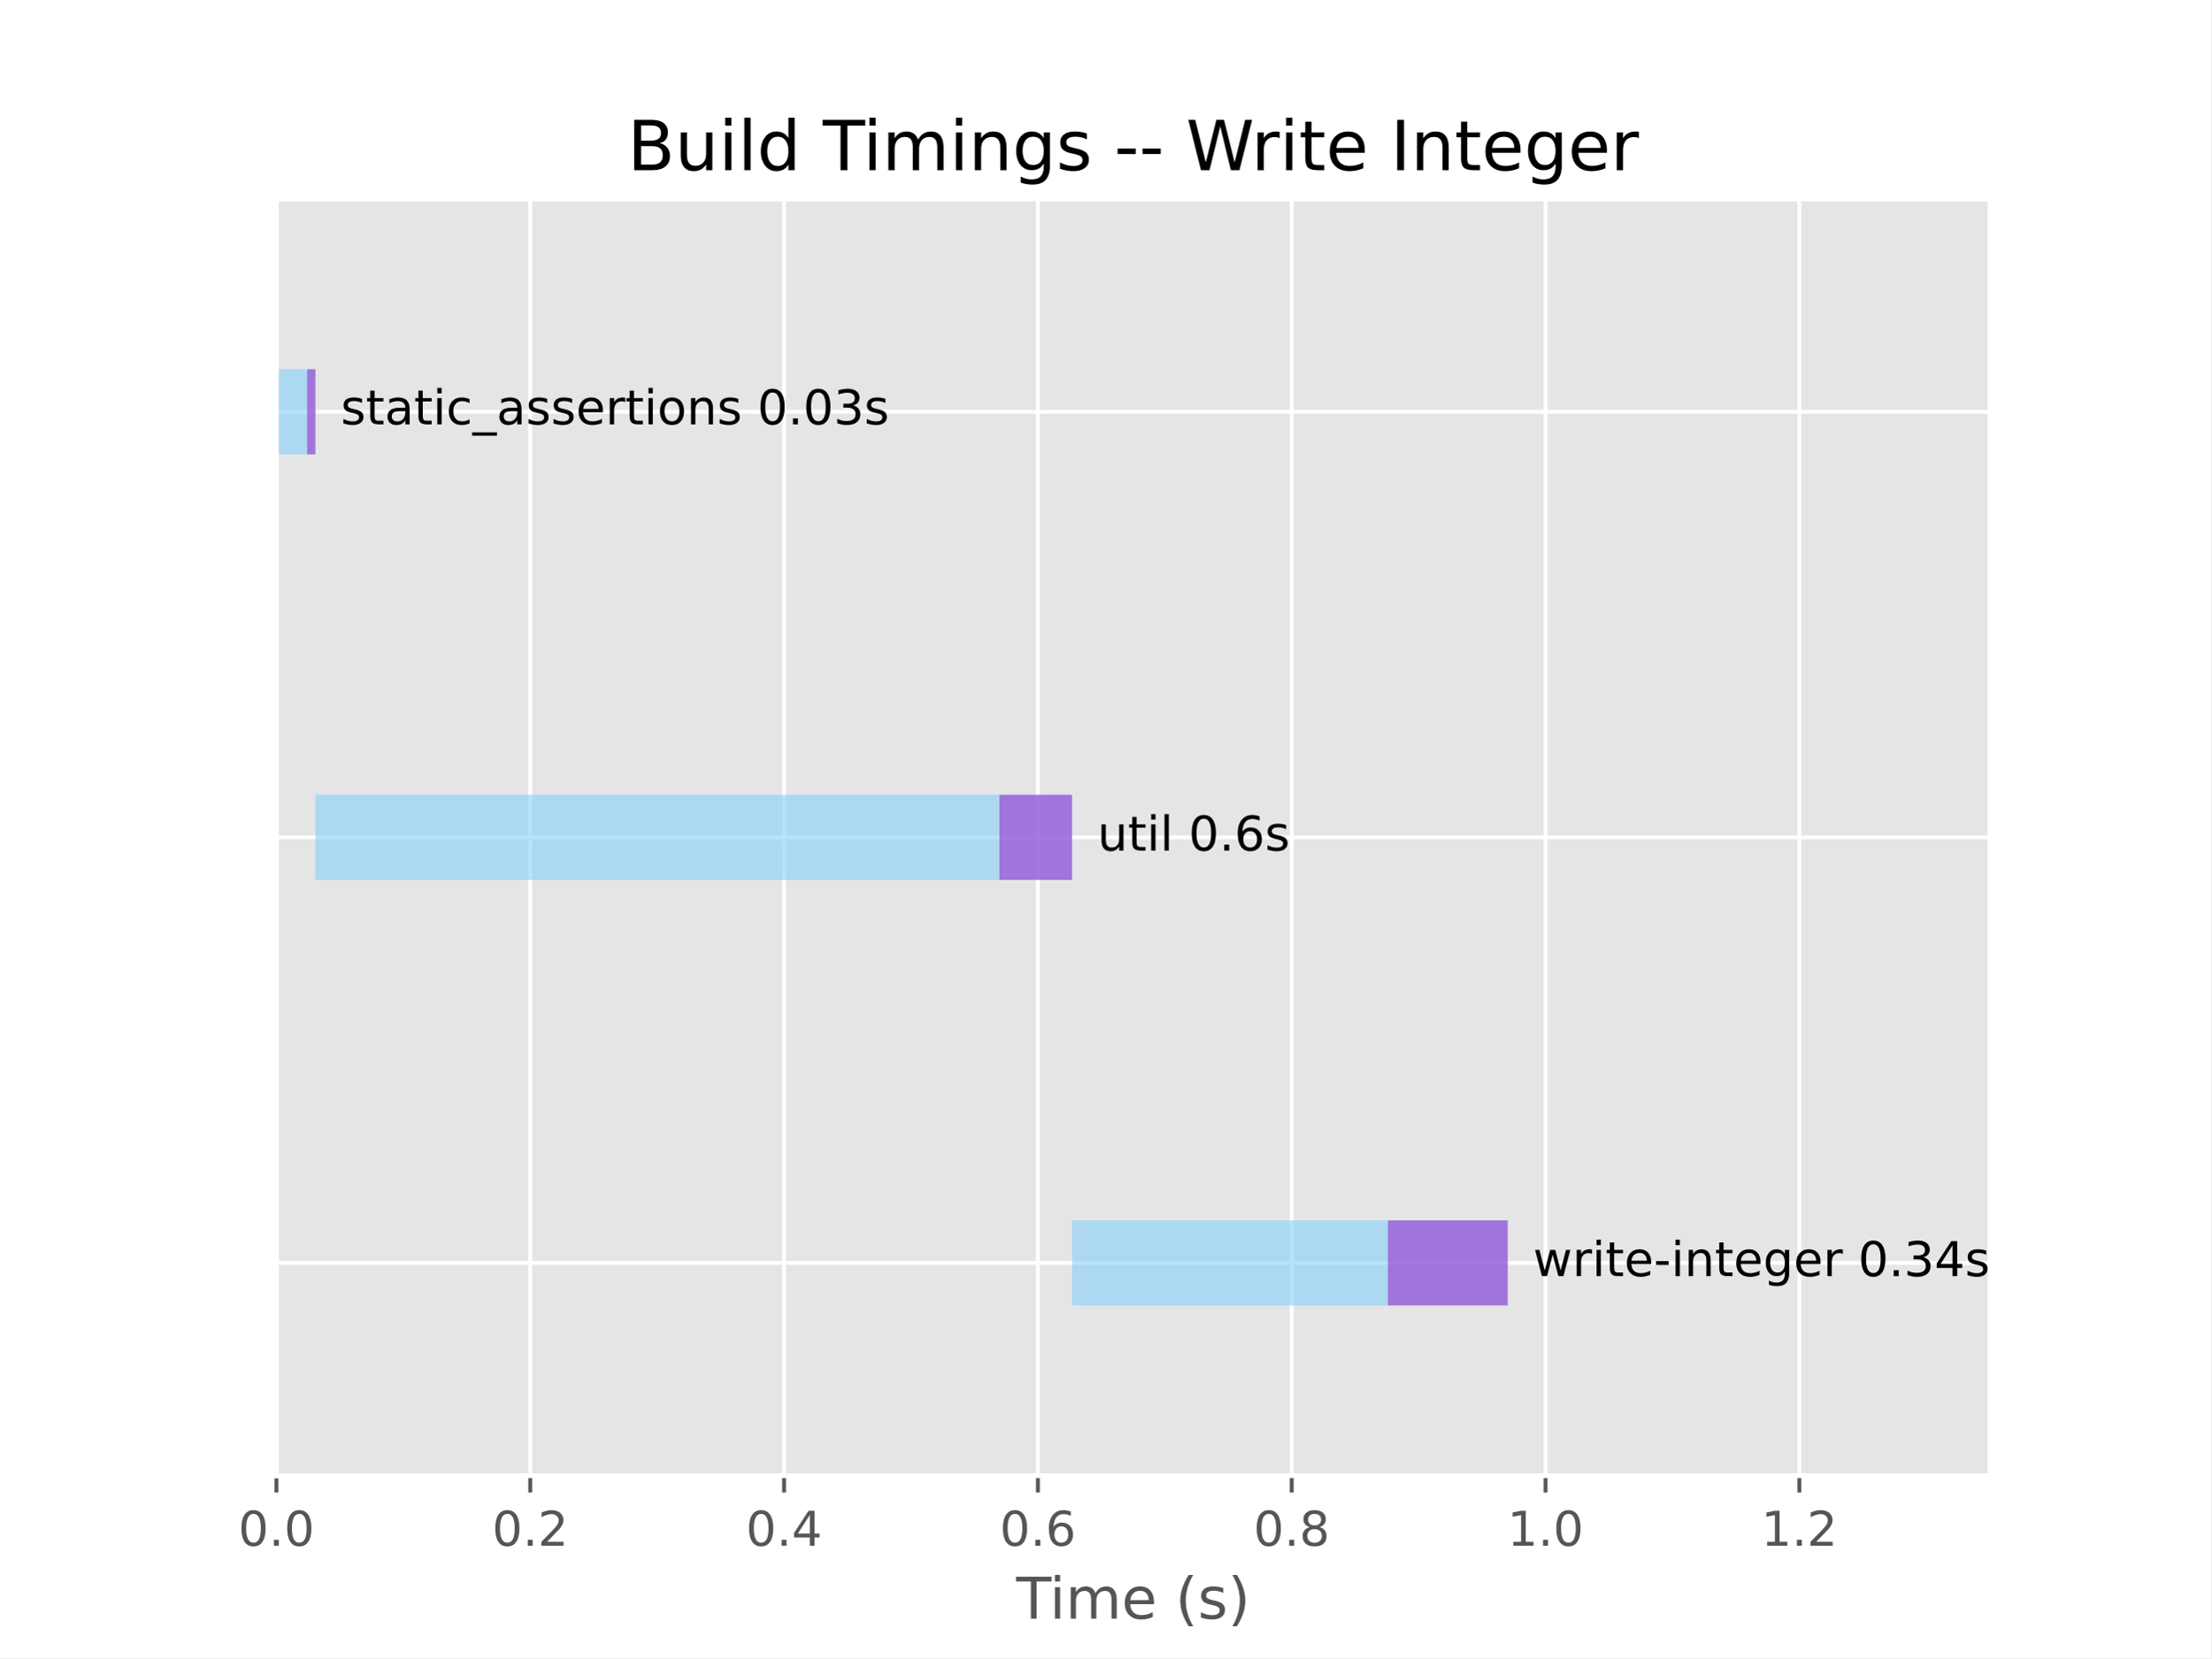
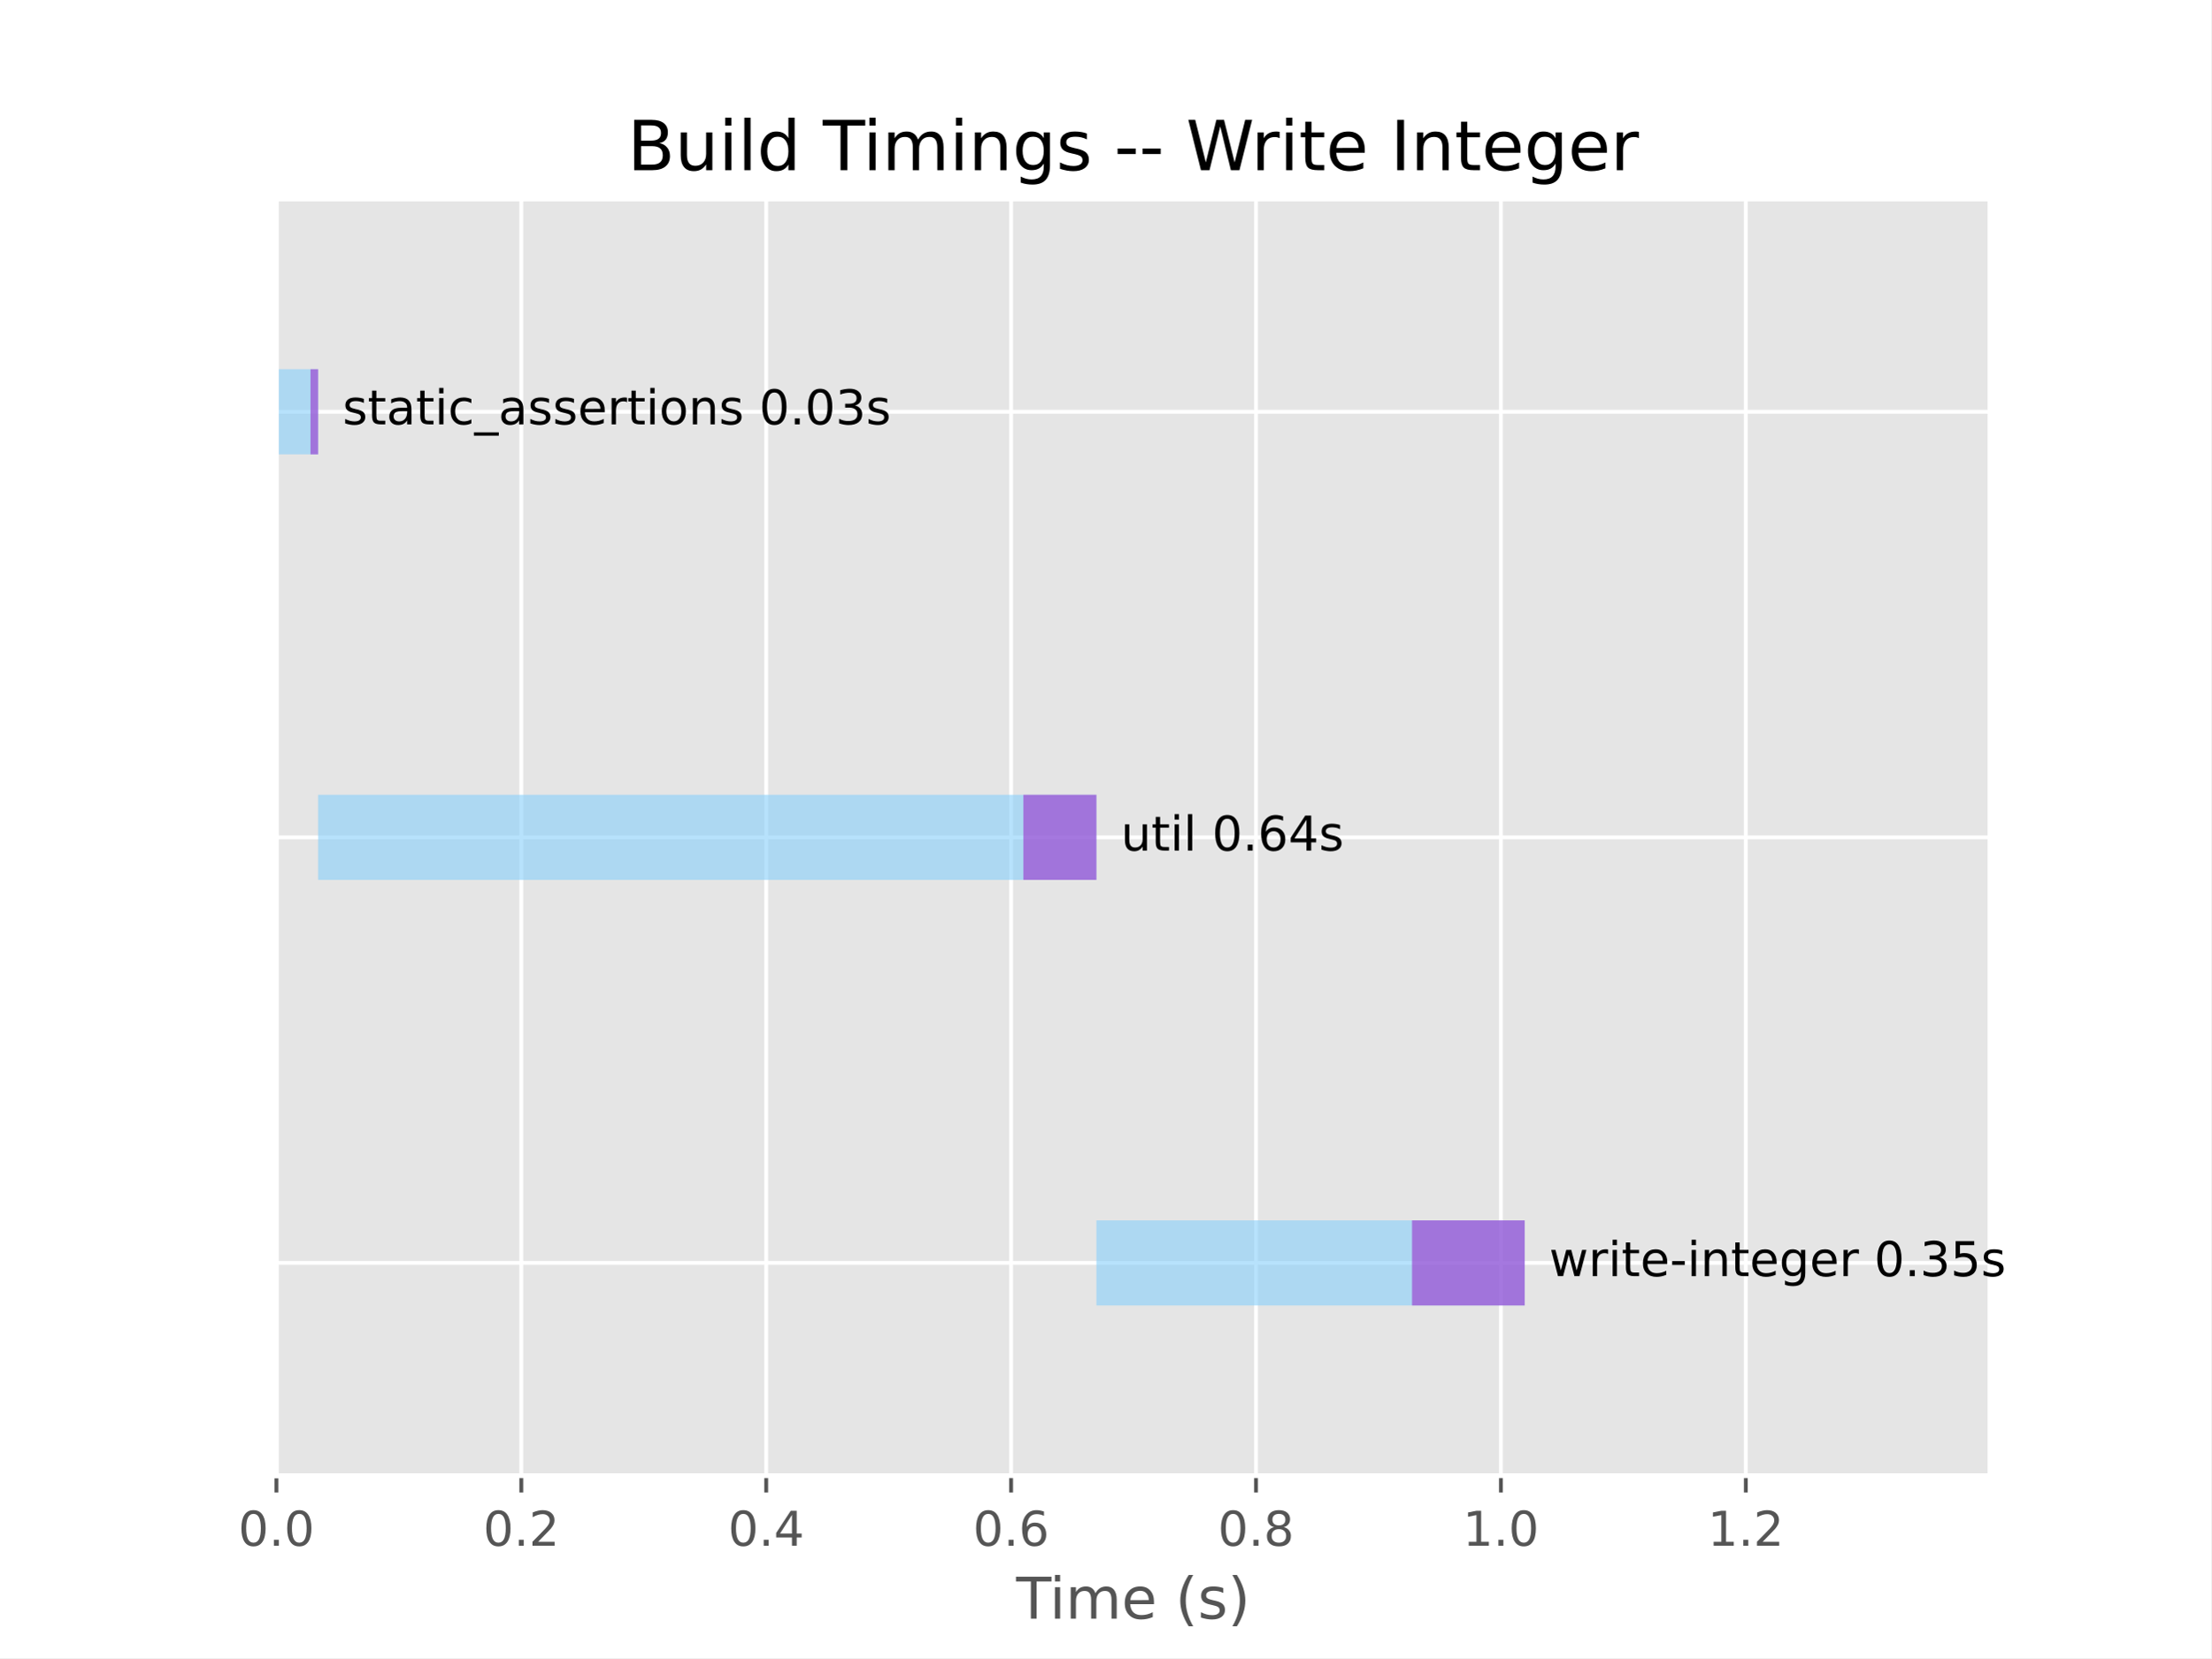
<svg xmlns="http://www.w3.org/2000/svg" xmlns:xlink="http://www.w3.org/1999/xlink" height="345.6pt" version="1.1" viewBox="0 0 460.8 345.6" width="460.8pt">
  <defs>
    <style type="text/css">*{stroke-linecap:butt;stroke-linejoin:round;}</style>
  </defs>
  <g id="figure_1">
    <g id="patch_1">
      <path d="M 0 345.6  L 460.8 345.6  L 460.8 0  L 0 0  z " style="fill:#ffffff;" />
    </g>
    <g id="axes_1">
      <g id="patch_2">
        <path d="M 57.6 307.584  L 414.72 307.584  L 414.72 41.472  L 57.6 41.472  z " style="fill:#e5e5e5;" />
      </g>
      <g id="matplotlib.axis_1">
        <g id="xtick_1">
          <g id="line2d_1">
-             <path clip-path="url(#p0e00969535)" d="M 57.6 307.584  L 57.6 41.472  " style="fill:none;stroke:#ffffff;stroke-linecap:square;stroke-width:0.8;" />
+             <path clip-path="url(#p3a37862920)" d="M 57.6 307.584  L 57.6 41.472  " style="fill:none;stroke:#ffffff;stroke-linecap:square;stroke-width:0.8;" />
          </g>
          <g id="line2d_2">
            <defs>
-               <path d="M 0 0  L 0 3.5  " id="mf36420ed31" style="stroke:#555555;stroke-width:0.8;" />
+               <path d="M 0 0  L 0 3.5  " id="m6825de94db" style="stroke:#555555;stroke-width:0.8;" />
            </defs>
            <g>
-               <use style="fill:#555555;stroke:#555555;stroke-width:0.8;" x="57.6" xlink:href="#mf36420ed31" y="307.584" />
+               <use style="fill:#555555;stroke:#555555;stroke-width:0.8;" x="57.6" xlink:href="#m6825de94db" y="307.584" />
            </g>
          </g>
          <g id="text_1">
            <g style="fill:#555555;" transform="translate(49.64844 322.1824)scale(0.1 -0.1)">
              <defs>
                <path d="M 2034 4250  Q 1547 4250 1301 3770  Q 1056 3291 1056 2328  Q 1056 1369 1301 889  Q 1547 409 2034 409  Q 2525 409 2770 889  Q 3016 1369 3016 2328  Q 3016 3291 2770 3770  Q 2525 4250 2034 4250  z M 2034 4750  Q 2819 4750 3233 4129  Q 3647 3509 3647 2328  Q 3647 1150 3233 529  Q 2819 -91 2034 -91  Q 1250 -91 836 529  Q 422 1150 422 2328  Q 422 3509 836 4129  Q 1250 4750 2034 4750  z " id="DejaVuSans-30" transform="scale(0.015625)" />
                <path d="M 684 794  L 1344 794  L 1344 0  L 684 0  L 684 794  z " id="DejaVuSans-2e" transform="scale(0.015625)" />
              </defs>
              <use xlink:href="#DejaVuSans-30" />
              <use x="63.623" xlink:href="#DejaVuSans-2e" />
              <use x="95.41" xlink:href="#DejaVuSans-30" />
            </g>
          </g>
        </g>
        <g id="xtick_2">
          <g id="line2d_3">
-             <path clip-path="url(#p0e00969535)" d="M 110.499 307.584  L 110.499 41.472  " style="fill:none;stroke:#ffffff;stroke-linecap:square;stroke-width:0.8;" />
+             <path clip-path="url(#p3a37862920)" d="M 108.639 307.584  L 108.639 41.472  " style="fill:none;stroke:#ffffff;stroke-linecap:square;stroke-width:0.8;" />
          </g>
          <g id="line2d_4">
            <g>
-               <use style="fill:#555555;stroke:#555555;stroke-width:0.8;" x="110.499" xlink:href="#mf36420ed31" y="307.584" />
+               <use style="fill:#555555;stroke:#555555;stroke-width:0.8;" x="108.639" xlink:href="#m6825de94db" y="307.584" />
            </g>
          </g>
          <g id="text_2">
-             <g style="fill:#555555;" transform="translate(102.5477 322.1824)scale(0.1 -0.1)">
+             <g style="fill:#555555;" transform="translate(100.6876 322.1824)scale(0.1 -0.1)">
              <defs>
                <path d="M 1228 531  L 3431 531  L 3431 0  L 469 0  L 469 531  Q 828 903 1448 1529  Q 2069 2156 2228 2338  Q 2531 2678 2651 2914  Q 2772 3150 2772 3378  Q 2772 3750 2511 3984  Q 2250 4219 1831 4219  Q 1534 4219 1204 4116  Q 875 4013 500 3803  L 500 4441  Q 881 4594 1212 4672  Q 1544 4750 1819 4750  Q 2544 4750 2975 4387  Q 3406 4025 3406 3419  Q 3406 3131 3298 2873  Q 3191 2616 2906 2266  Q 2828 2175 2409 1742  Q 1991 1309 1228 531  z " id="DejaVuSans-32" transform="scale(0.015625)" />
              </defs>
              <use xlink:href="#DejaVuSans-30" />
              <use x="63.623" xlink:href="#DejaVuSans-2e" />
              <use x="95.41" xlink:href="#DejaVuSans-32" />
            </g>
          </g>
        </g>
        <g id="xtick_3">
          <g id="line2d_5">
-             <path clip-path="url(#p0e00969535)" d="M 163.398 307.584  L 163.398 41.472  " style="fill:none;stroke:#ffffff;stroke-linecap:square;stroke-width:0.8;" />
+             <path clip-path="url(#p3a37862920)" d="M 159.678 307.584  L 159.678 41.472  " style="fill:none;stroke:#ffffff;stroke-linecap:square;stroke-width:0.8;" />
          </g>
          <g id="line2d_6">
            <g>
-               <use style="fill:#555555;stroke:#555555;stroke-width:0.8;" x="163.398" xlink:href="#mf36420ed31" y="307.584" />
+               <use style="fill:#555555;stroke:#555555;stroke-width:0.8;" x="159.678" xlink:href="#m6825de94db" y="307.584" />
            </g>
          </g>
          <g id="text_3">
-             <g style="fill:#555555;" transform="translate(155.4469 322.1824)scale(0.1 -0.1)">
+             <g style="fill:#555555;" transform="translate(151.7268 322.1824)scale(0.1 -0.1)">
              <defs>
                <path d="M 2419 4116  L 825 1625  L 2419 1625  L 2419 4116  z M 2253 4666  L 3047 4666  L 3047 1625  L 3713 1625  L 3713 1100  L 3047 1100  L 3047 0  L 2419 0  L 2419 1100  L 313 1100  L 313 1709  L 2253 4666  z " id="DejaVuSans-34" transform="scale(0.015625)" />
              </defs>
              <use xlink:href="#DejaVuSans-30" />
              <use x="63.623" xlink:href="#DejaVuSans-2e" />
              <use x="95.41" xlink:href="#DejaVuSans-34" />
            </g>
          </g>
        </g>
        <g id="xtick_4">
          <g id="line2d_7">
-             <path clip-path="url(#p0e00969535)" d="M 216.298 307.584  L 216.298 41.472  " style="fill:none;stroke:#ffffff;stroke-linecap:square;stroke-width:0.8;" />
+             <path clip-path="url(#p3a37862920)" d="M 210.718 307.584  L 210.718 41.472  " style="fill:none;stroke:#ffffff;stroke-linecap:square;stroke-width:0.8;" />
          </g>
          <g id="line2d_8">
            <g>
-               <use style="fill:#555555;stroke:#555555;stroke-width:0.8;" x="216.298" xlink:href="#mf36420ed31" y="307.584" />
+               <use style="fill:#555555;stroke:#555555;stroke-width:0.8;" x="210.718" xlink:href="#m6825de94db" y="307.584" />
            </g>
          </g>
          <g id="text_4">
-             <g style="fill:#555555;" transform="translate(208.3461 322.1824)scale(0.1 -0.1)">
+             <g style="fill:#555555;" transform="translate(202.766 322.1824)scale(0.1 -0.1)">
              <defs>
                <path d="M 2113 2584  Q 1688 2584 1439 2293  Q 1191 2003 1191 1497  Q 1191 994 1439 701  Q 1688 409 2113 409  Q 2538 409 2786 701  Q 3034 994 3034 1497  Q 3034 2003 2786 2293  Q 2538 2584 2113 2584  z M 3366 4563  L 3366 3988  Q 3128 4100 2886 4159  Q 2644 4219 2406 4219  Q 1781 4219 1451 3797  Q 1122 3375 1075 2522  Q 1259 2794 1537 2939  Q 1816 3084 2150 3084  Q 2853 3084 3261 2657  Q 3669 2231 3669 1497  Q 3669 778 3244 343  Q 2819 -91 2113 -91  Q 1303 -91 875 529  Q 447 1150 447 2328  Q 447 3434 972 4092  Q 1497 4750 2381 4750  Q 2619 4750 2861 4703  Q 3103 4656 3366 4563  z " id="DejaVuSans-36" transform="scale(0.015625)" />
              </defs>
              <use xlink:href="#DejaVuSans-30" />
              <use x="63.623" xlink:href="#DejaVuSans-2e" />
              <use x="95.41" xlink:href="#DejaVuSans-36" />
            </g>
          </g>
        </g>
        <g id="xtick_5">
          <g id="line2d_9">
-             <path clip-path="url(#p0e00969535)" d="M 269.197 307.584  L 269.197 41.472  " style="fill:none;stroke:#ffffff;stroke-linecap:square;stroke-width:0.8;" />
+             <path clip-path="url(#p3a37862920)" d="M 261.757 307.584  L 261.757 41.472  " style="fill:none;stroke:#ffffff;stroke-linecap:square;stroke-width:0.8;" />
          </g>
          <g id="line2d_10">
            <g>
-               <use style="fill:#555555;stroke:#555555;stroke-width:0.8;" x="269.197" xlink:href="#mf36420ed31" y="307.584" />
+               <use style="fill:#555555;stroke:#555555;stroke-width:0.8;" x="261.757" xlink:href="#m6825de94db" y="307.584" />
            </g>
          </g>
          <g id="text_5">
-             <g style="fill:#555555;" transform="translate(261.2453 322.1824)scale(0.1 -0.1)">
+             <g style="fill:#555555;" transform="translate(253.8052 322.1824)scale(0.1 -0.1)">
              <defs>
                <path d="M 2034 2216  Q 1584 2216 1326 1975  Q 1069 1734 1069 1313  Q 1069 891 1326 650  Q 1584 409 2034 409  Q 2484 409 2743 651  Q 3003 894 3003 1313  Q 3003 1734 2745 1975  Q 2488 2216 2034 2216  z M 1403 2484  Q 997 2584 770 2862  Q 544 3141 544 3541  Q 544 4100 942 4425  Q 1341 4750 2034 4750  Q 2731 4750 3128 4425  Q 3525 4100 3525 3541  Q 3525 3141 3298 2862  Q 3072 2584 2669 2484  Q 3125 2378 3379 2068  Q 3634 1759 3634 1313  Q 3634 634 3220 271  Q 2806 -91 2034 -91  Q 1263 -91 848 271  Q 434 634 434 1313  Q 434 1759 690 2068  Q 947 2378 1403 2484  z M 1172 3481  Q 1172 3119 1398 2916  Q 1625 2713 2034 2713  Q 2441 2713 2670 2916  Q 2900 3119 2900 3481  Q 2900 3844 2670 4047  Q 2441 4250 2034 4250  Q 1625 4250 1398 4047  Q 1172 3844 1172 3481  z " id="DejaVuSans-38" transform="scale(0.015625)" />
              </defs>
              <use xlink:href="#DejaVuSans-30" />
              <use x="63.623" xlink:href="#DejaVuSans-2e" />
              <use x="95.41" xlink:href="#DejaVuSans-38" />
            </g>
          </g>
        </g>
        <g id="xtick_6">
          <g id="line2d_11">
-             <path clip-path="url(#p0e00969535)" d="M 322.096 307.584  L 322.096 41.472  " style="fill:none;stroke:#ffffff;stroke-linecap:square;stroke-width:0.8;" />
+             <path clip-path="url(#p3a37862920)" d="M 312.796 307.584  L 312.796 41.472  " style="fill:none;stroke:#ffffff;stroke-linecap:square;stroke-width:0.8;" />
          </g>
          <g id="line2d_12">
            <g>
-               <use style="fill:#555555;stroke:#555555;stroke-width:0.8;" x="322.096" xlink:href="#mf36420ed31" y="307.584" />
+               <use style="fill:#555555;stroke:#555555;stroke-width:0.8;" x="312.796" xlink:href="#m6825de94db" y="307.584" />
            </g>
          </g>
          <g id="text_6">
-             <g style="fill:#555555;" transform="translate(314.1446 322.1824)scale(0.1 -0.1)">
+             <g style="fill:#555555;" transform="translate(304.8444 322.1824)scale(0.1 -0.1)">
              <defs>
                <path d="M 794 531  L 1825 531  L 1825 4091  L 703 3866  L 703 4441  L 1819 4666  L 2450 4666  L 2450 531  L 3481 531  L 3481 0  L 794 0  L 794 531  z " id="DejaVuSans-31" transform="scale(0.015625)" />
              </defs>
              <use xlink:href="#DejaVuSans-31" />
              <use x="63.623" xlink:href="#DejaVuSans-2e" />
              <use x="95.41" xlink:href="#DejaVuSans-30" />
            </g>
          </g>
        </g>
        <g id="xtick_7">
          <g id="line2d_13">
-             <path clip-path="url(#p0e00969535)" d="M 374.995 307.584  L 374.995 41.472  " style="fill:none;stroke:#ffffff;stroke-linecap:square;stroke-width:0.8;" />
+             <path clip-path="url(#p3a37862920)" d="M 363.835 307.584  L 363.835 41.472  " style="fill:none;stroke:#ffffff;stroke-linecap:square;stroke-width:0.8;" />
          </g>
          <g id="line2d_14">
            <g>
-               <use style="fill:#555555;stroke:#555555;stroke-width:0.8;" x="374.995" xlink:href="#mf36420ed31" y="307.584" />
+               <use style="fill:#555555;stroke:#555555;stroke-width:0.8;" x="363.835" xlink:href="#m6825de94db" y="307.584" />
            </g>
          </g>
          <g id="text_7">
-             <g style="fill:#555555;" transform="translate(367.0438 322.1824)scale(0.1 -0.1)">
+             <g style="fill:#555555;" transform="translate(355.8835 322.1824)scale(0.1 -0.1)">
              <use xlink:href="#DejaVuSans-31" />
              <use x="63.623" xlink:href="#DejaVuSans-2e" />
              <use x="95.41" xlink:href="#DejaVuSans-32" />
            </g>
          </g>
        </g>
        <g id="text_8">
          <g style="fill:#555555;" transform="translate(211.7653 337.3802)scale(0.12 -0.12)">
            <defs>
              <path d="M -19 4666  L 3928 4666  L 3928 4134  L 2272 4134  L 2272 0  L 1638 0  L 1638 4134  L -19 4134  L -19 4666  z " id="DejaVuSans-54" transform="scale(0.015625)" />
              <path d="M 603 3500  L 1178 3500  L 1178 0  L 603 0  L 603 3500  z M 603 4863  L 1178 4863  L 1178 4134  L 603 4134  L 603 4863  z " id="DejaVuSans-69" transform="scale(0.015625)" />
              <path d="M 3328 2828  Q 3544 3216 3844 3400  Q 4144 3584 4550 3584  Q 5097 3584 5394 3201  Q 5691 2819 5691 2113  L 5691 0  L 5113 0  L 5113 2094  Q 5113 2597 4934 2840  Q 4756 3084 4391 3084  Q 3944 3084 3684 2787  Q 3425 2491 3425 1978  L 3425 0  L 2847 0  L 2847 2094  Q 2847 2600 2669 2842  Q 2491 3084 2119 3084  Q 1678 3084 1418 2786  Q 1159 2488 1159 1978  L 1159 0  L 581 0  L 581 3500  L 1159 3500  L 1159 2956  Q 1356 3278 1631 3431  Q 1906 3584 2284 3584  Q 2666 3584 2933 3390  Q 3200 3197 3328 2828  z " id="DejaVuSans-6d" transform="scale(0.015625)" />
              <path d="M 3597 1894  L 3597 1613  L 953 1613  Q 991 1019 1311 708  Q 1631 397 2203 397  Q 2534 397 2845 478  Q 3156 559 3463 722  L 3463 178  Q 3153 47 2828 -22  Q 2503 -91 2169 -91  Q 1331 -91 842 396  Q 353 884 353 1716  Q 353 2575 817 3079  Q 1281 3584 2069 3584  Q 2775 3584 3186 3129  Q 3597 2675 3597 1894  z M 3022 2063  Q 3016 2534 2758 2815  Q 2500 3097 2075 3097  Q 1594 3097 1305 2825  Q 1016 2553 972 2059  L 3022 2063  z " id="DejaVuSans-65" transform="scale(0.015625)" />
              <path id="DejaVuSans-20" transform="scale(0.015625)" />
              <path d="M 1984 4856  Q 1566 4138 1362 3434  Q 1159 2731 1159 2009  Q 1159 1288 1364 580  Q 1569 -128 1984 -844  L 1484 -844  Q 1016 -109 783 600  Q 550 1309 550 2009  Q 550 2706 781 3412  Q 1013 4119 1484 4856  L 1984 4856  z " id="DejaVuSans-28" transform="scale(0.015625)" />
              <path d="M 2834 3397  L 2834 2853  Q 2591 2978 2328 3040  Q 2066 3103 1784 3103  Q 1356 3103 1142 2972  Q 928 2841 928 2578  Q 928 2378 1081 2264  Q 1234 2150 1697 2047  L 1894 2003  Q 2506 1872 2764 1633  Q 3022 1394 3022 966  Q 3022 478 2636 193  Q 2250 -91 1575 -91  Q 1294 -91 989 -36  Q 684 19 347 128  L 347 722  Q 666 556 975 473  Q 1284 391 1588 391  Q 1994 391 2212 530  Q 2431 669 2431 922  Q 2431 1156 2273 1281  Q 2116 1406 1581 1522  L 1381 1569  Q 847 1681 609 1914  Q 372 2147 372 2553  Q 372 3047 722 3315  Q 1072 3584 1716 3584  Q 2034 3584 2315 3537  Q 2597 3491 2834 3397  z " id="DejaVuSans-73" transform="scale(0.015625)" />
              <path d="M 513 4856  L 1013 4856  Q 1481 4119 1714 3412  Q 1947 2706 1947 2009  Q 1947 1309 1714 600  Q 1481 -109 1013 -844  L 513 -844  Q 928 -128 1133 580  Q 1338 1288 1338 2009  Q 1338 2731 1133 3434  Q 928 4138 513 4856  z " id="DejaVuSans-29" transform="scale(0.015625)" />
            </defs>
            <use xlink:href="#DejaVuSans-54" />
            <use x="57.959" xlink:href="#DejaVuSans-69" />
            <use x="85.742" xlink:href="#DejaVuSans-6d" />
            <use x="183.154" xlink:href="#DejaVuSans-65" />
            <use x="244.678" xlink:href="#DejaVuSans-20" />
            <use x="276.465" xlink:href="#DejaVuSans-28" />
            <use x="315.479" xlink:href="#DejaVuSans-73" />
            <use x="367.578" xlink:href="#DejaVuSans-29" />
          </g>
        </g>
      </g>
      <g id="matplotlib.axis_2">
        <g id="ytick_1">
          <g id="line2d_15">
-             <path clip-path="url(#p0e00969535)" d="M 57.6 263.232  L 414.72 263.232  " style="fill:none;stroke:#ffffff;stroke-linecap:square;stroke-width:0.8;" />
+             <path clip-path="url(#p3a37862920)" d="M 57.6 263.232  L 414.72 263.232  " style="fill:none;stroke:#ffffff;stroke-linecap:square;stroke-width:0.8;" />
          </g>
          <g id="line2d_16" />
        </g>
        <g id="ytick_2">
          <g id="line2d_17">
-             <path clip-path="url(#p0e00969535)" d="M 57.6 174.528  L 414.72 174.528  " style="fill:none;stroke:#ffffff;stroke-linecap:square;stroke-width:0.8;" />
+             <path clip-path="url(#p3a37862920)" d="M 57.6 174.528  L 414.72 174.528  " style="fill:none;stroke:#ffffff;stroke-linecap:square;stroke-width:0.8;" />
          </g>
          <g id="line2d_18" />
        </g>
        <g id="ytick_3">
          <g id="line2d_19">
-             <path clip-path="url(#p0e00969535)" d="M 57.6 85.824  L 414.72 85.824  " style="fill:none;stroke:#ffffff;stroke-linecap:square;stroke-width:0.8;" />
+             <path clip-path="url(#p3a37862920)" d="M 57.6 85.824  L 414.72 85.824  " style="fill:none;stroke:#ffffff;stroke-linecap:square;stroke-width:0.8;" />
          </g>
          <g id="line2d_20" />
        </g>
      </g>
      <g id="patch_3">
-         <path clip-path="url(#p0e00969535)" d="M 57.6 94.694  L 65.727 94.694  L 65.727 76.954  L 57.6 76.954  z " style="fill:#87cefa;opacity:0.6;" />
+         <path clip-path="url(#p3a37862920)" d="M 57.6 94.694  L 66.292 94.694  L 66.292 76.954  L 57.6 76.954  z " style="fill:#87cefa;opacity:0.6;" />
      </g>
      <g id="patch_4">
-         <path clip-path="url(#p0e00969535)" d="M 64.011 94.694  L 65.727 94.694  L 65.727 76.954  L 64.011 76.954  z " style="fill:#9932cc;opacity:0.6;" />
+         <path clip-path="url(#p3a37862920)" d="M 64.711 94.694  L 66.292 94.694  L 66.292 76.954  L 64.711 76.954  z " style="fill:#9932cc;opacity:0.6;" />
      </g>
      <g id="patch_5">
-         <path clip-path="url(#p0e00969535)" d="M 65.727 183.398  L 223.418 183.398  L 223.418 165.658  L 65.727 165.658  z " style="fill:#87cefa;opacity:0.6;" />
+         <path clip-path="url(#p3a37862920)" d="M 66.292 183.398  L 228.492 183.398  L 228.492 165.658  L 66.292 165.658  z " style="fill:#87cefa;opacity:0.6;" />
      </g>
      <g id="patch_6">
-         <path clip-path="url(#p0e00969535)" d="M 208.282 183.398  L 223.418 183.398  L 223.418 165.658  L 208.282 165.658  z " style="fill:#9932cc;opacity:0.6;" />
+         <path clip-path="url(#p3a37862920)" d="M 213.276 183.398  L 228.492 183.398  L 228.492 165.658  L 213.276 165.658  z " style="fill:#9932cc;opacity:0.6;" />
      </g>
      <g id="patch_7">
-         <path clip-path="url(#p0e00969535)" d="M 223.418 272.102  L 314.211 272.102  L 314.211 254.362  L 223.418 254.362  z " style="fill:#87cefa;opacity:0.6;" />
+         <path clip-path="url(#p3a37862920)" d="M 228.492 272.102  L 317.746 272.102  L 317.746 254.362  L 228.492 254.362  z " style="fill:#87cefa;opacity:0.6;" />
      </g>
      <g id="patch_8">
-         <path clip-path="url(#p0e00969535)" d="M 289.246 272.102  L 314.211 272.102  L 314.211 254.362  L 289.246 254.362  z " style="fill:#9932cc;opacity:0.6;" />
+         <path clip-path="url(#p3a37862920)" d="M 294.271 272.102  L 317.746 272.102  L 317.746 254.362  L 294.271 254.362  z " style="fill:#9932cc;opacity:0.6;" />
      </g>
      <g id="patch_9">
        <path d="M 57.6 307.584  L 57.6 41.472  " style="fill:none;stroke:#ffffff;stroke-linecap:square;stroke-linejoin:miter;" />
      </g>
      <g id="patch_10">
        <path d="M 414.72 307.584  L 414.72 41.472  " style="fill:none;stroke:#ffffff;stroke-linecap:square;stroke-linejoin:miter;" />
      </g>
      <g id="patch_11">
        <path d="M 57.6 307.584  L 414.72 307.584  " style="fill:none;stroke:#ffffff;stroke-linecap:square;stroke-linejoin:miter;" />
      </g>
      <g id="patch_12">
        <path d="M 57.6 41.472  L 414.72 41.472  " style="fill:none;stroke:#ffffff;stroke-linecap:square;stroke-linejoin:miter;" />
      </g>
      <g id="text_9">
-         <g transform="translate(71.0167 88.44431)scale(0.1 -0.1)">
+         <g transform="translate(71.39566 88.44431)scale(0.1 -0.1)">
          <defs>
            <path d="M 1172 4494  L 1172 3500  L 2356 3500  L 2356 3053  L 1172 3053  L 1172 1153  Q 1172 725 1289 603  Q 1406 481 1766 481  L 2356 481  L 2356 0  L 1766 0  Q 1100 0 847 248  Q 594 497 594 1153  L 594 3053  L 172 3053  L 172 3500  L 594 3500  L 594 4494  L 1172 4494  z " id="DejaVuSans-74" transform="scale(0.015625)" />
            <path d="M 2194 1759  Q 1497 1759 1228 1600  Q 959 1441 959 1056  Q 959 750 1161 570  Q 1363 391 1709 391  Q 2188 391 2477 730  Q 2766 1069 2766 1631  L 2766 1759  L 2194 1759  z M 3341 1997  L 3341 0  L 2766 0  L 2766 531  Q 2569 213 2275 61  Q 1981 -91 1556 -91  Q 1019 -91 701 211  Q 384 513 384 1019  Q 384 1609 779 1909  Q 1175 2209 1959 2209  L 2766 2209  L 2766 2266  Q 2766 2663 2505 2880  Q 2244 3097 1772 3097  Q 1472 3097 1187 3025  Q 903 2953 641 2809  L 641 3341  Q 956 3463 1253 3523  Q 1550 3584 1831 3584  Q 2591 3584 2966 3190  Q 3341 2797 3341 1997  z " id="DejaVuSans-61" transform="scale(0.015625)" />
            <path d="M 3122 3366  L 3122 2828  Q 2878 2963 2633 3030  Q 2388 3097 2138 3097  Q 1578 3097 1268 2742  Q 959 2388 959 1747  Q 959 1106 1268 751  Q 1578 397 2138 397  Q 2388 397 2633 464  Q 2878 531 3122 666  L 3122 134  Q 2881 22 2623 -34  Q 2366 -91 2075 -91  Q 1284 -91 818 406  Q 353 903 353 1747  Q 353 2603 823 3093  Q 1294 3584 2113 3584  Q 2378 3584 2631 3529  Q 2884 3475 3122 3366  z " id="DejaVuSans-63" transform="scale(0.015625)" />
            <path d="M 3263 -1063  L 3263 -1509  L -63 -1509  L -63 -1063  L 3263 -1063  z " id="DejaVuSans-5f" transform="scale(0.015625)" />
            <path d="M 2631 2963  Q 2534 3019 2420 3045  Q 2306 3072 2169 3072  Q 1681 3072 1420 2755  Q 1159 2438 1159 1844  L 1159 0  L 581 0  L 581 3500  L 1159 3500  L 1159 2956  Q 1341 3275 1631 3429  Q 1922 3584 2338 3584  Q 2397 3584 2469 3576  Q 2541 3569 2628 3553  L 2631 2963  z " id="DejaVuSans-72" transform="scale(0.015625)" />
            <path d="M 1959 3097  Q 1497 3097 1228 2736  Q 959 2375 959 1747  Q 959 1119 1226 758  Q 1494 397 1959 397  Q 2419 397 2687 759  Q 2956 1122 2956 1747  Q 2956 2369 2687 2733  Q 2419 3097 1959 3097  z M 1959 3584  Q 2709 3584 3137 3096  Q 3566 2609 3566 1747  Q 3566 888 3137 398  Q 2709 -91 1959 -91  Q 1206 -91 779 398  Q 353 888 353 1747  Q 353 2609 779 3096  Q 1206 3584 1959 3584  z " id="DejaVuSans-6f" transform="scale(0.015625)" />
            <path d="M 3513 2113  L 3513 0  L 2938 0  L 2938 2094  Q 2938 2591 2744 2837  Q 2550 3084 2163 3084  Q 1697 3084 1428 2787  Q 1159 2491 1159 1978  L 1159 0  L 581 0  L 581 3500  L 1159 3500  L 1159 2956  Q 1366 3272 1645 3428  Q 1925 3584 2291 3584  Q 2894 3584 3203 3211  Q 3513 2838 3513 2113  z " id="DejaVuSans-6e" transform="scale(0.015625)" />
            <path d="M 2597 2516  Q 3050 2419 3304 2112  Q 3559 1806 3559 1356  Q 3559 666 3084 287  Q 2609 -91 1734 -91  Q 1441 -91 1130 -33  Q 819 25 488 141  L 488 750  Q 750 597 1062 519  Q 1375 441 1716 441  Q 2309 441 2620 675  Q 2931 909 2931 1356  Q 2931 1769 2642 2001  Q 2353 2234 1838 2234  L 1294 2234  L 1294 2753  L 1863 2753  Q 2328 2753 2575 2939  Q 2822 3125 2822 3475  Q 2822 3834 2567 4026  Q 2313 4219 1838 4219  Q 1578 4219 1281 4162  Q 984 4106 628 3988  L 628 4550  Q 988 4650 1302 4700  Q 1616 4750 1894 4750  Q 2613 4750 3031 4423  Q 3450 4097 3450 3541  Q 3450 3153 3228 2886  Q 3006 2619 2597 2516  z " id="DejaVuSans-33" transform="scale(0.015625)" />
          </defs>
          <use xlink:href="#DejaVuSans-73" />
          <use x="52.1" xlink:href="#DejaVuSans-74" />
          <use x="91.309" xlink:href="#DejaVuSans-61" />
          <use x="152.588" xlink:href="#DejaVuSans-74" />
          <use x="191.797" xlink:href="#DejaVuSans-69" />
          <use x="219.58" xlink:href="#DejaVuSans-63" />
          <use x="274.561" xlink:href="#DejaVuSans-5f" />
          <use x="324.561" xlink:href="#DejaVuSans-61" />
          <use x="385.84" xlink:href="#DejaVuSans-73" />
          <use x="437.939" xlink:href="#DejaVuSans-73" />
          <use x="490.039" xlink:href="#DejaVuSans-65" />
          <use x="551.562" xlink:href="#DejaVuSans-72" />
          <use x="592.676" xlink:href="#DejaVuSans-74" />
          <use x="631.885" xlink:href="#DejaVuSans-69" />
          <use x="659.668" xlink:href="#DejaVuSans-6f" />
          <use x="720.85" xlink:href="#DejaVuSans-6e" />
          <use x="784.229" xlink:href="#DejaVuSans-73" />
          <use x="836.328" xlink:href="#DejaVuSans-20" />
          <use x="868.115" xlink:href="#DejaVuSans-30" />
          <use x="931.738" xlink:href="#DejaVuSans-2e" />
          <use x="963.525" xlink:href="#DejaVuSans-30" />
          <use x="1027.148" xlink:href="#DejaVuSans-33" />
          <use x="1090.771" xlink:href="#DejaVuSans-73" />
        </g>
      </g>
      <g id="text_10">
-         <g transform="translate(228.7075 177.2874)scale(0.1 -0.1)">
+         <g transform="translate(233.5955 177.2874)scale(0.1 -0.1)">
          <defs>
            <path d="M 544 1381  L 544 3500  L 1119 3500  L 1119 1403  Q 1119 906 1312 657  Q 1506 409 1894 409  Q 2359 409 2629 706  Q 2900 1003 2900 1516  L 2900 3500  L 3475 3500  L 3475 0  L 2900 0  L 2900 538  Q 2691 219 2414 64  Q 2138 -91 1772 -91  Q 1169 -91 856 284  Q 544 659 544 1381  z M 1991 3584  L 1991 3584  z " id="DejaVuSans-75" transform="scale(0.015625)" />
            <path d="M 603 4863  L 1178 4863  L 1178 0  L 603 0  L 603 4863  z " id="DejaVuSans-6c" transform="scale(0.015625)" />
          </defs>
          <use xlink:href="#DejaVuSans-75" />
          <use x="63.379" xlink:href="#DejaVuSans-74" />
          <use x="102.588" xlink:href="#DejaVuSans-69" />
          <use x="130.371" xlink:href="#DejaVuSans-6c" />
          <use x="158.154" xlink:href="#DejaVuSans-20" />
          <use x="189.941" xlink:href="#DejaVuSans-30" />
          <use x="253.564" xlink:href="#DejaVuSans-2e" />
          <use x="285.352" xlink:href="#DejaVuSans-36" />
-           <use x="348.975" xlink:href="#DejaVuSans-73" />
+           <use x="348.975" xlink:href="#DejaVuSans-34" />
+           <use x="412.598" xlink:href="#DejaVuSans-73" />
        </g>
      </g>
      <g id="text_11">
-         <g transform="translate(319.5014 265.9914)scale(0.1 -0.1)">
+         <g transform="translate(322.8495 265.9914)scale(0.1 -0.1)">
          <defs>
            <path d="M 269 3500  L 844 3500  L 1563 769  L 2278 3500  L 2956 3500  L 3675 769  L 4391 3500  L 4966 3500  L 4050 0  L 3372 0  L 2619 2869  L 1863 0  L 1184 0  L 269 3500  z " id="DejaVuSans-77" transform="scale(0.015625)" />
            <path d="M 313 2009  L 1997 2009  L 1997 1497  L 313 1497  L 313 2009  z " id="DejaVuSans-2d" transform="scale(0.015625)" />
            <path d="M 2906 1791  Q 2906 2416 2648 2759  Q 2391 3103 1925 3103  Q 1463 3103 1205 2759  Q 947 2416 947 1791  Q 947 1169 1205 825  Q 1463 481 1925 481  Q 2391 481 2648 825  Q 2906 1169 2906 1791  z M 3481 434  Q 3481 -459 3084 -895  Q 2688 -1331 1869 -1331  Q 1566 -1331 1297 -1286  Q 1028 -1241 775 -1147  L 775 -588  Q 1028 -725 1275 -790  Q 1522 -856 1778 -856  Q 2344 -856 2625 -561  Q 2906 -266 2906 331  L 2906 616  Q 2728 306 2450 153  Q 2172 0 1784 0  Q 1141 0 747 490  Q 353 981 353 1791  Q 353 2603 747 3093  Q 1141 3584 1784 3584  Q 2172 3584 2450 3431  Q 2728 3278 2906 2969  L 2906 3500  L 3481 3500  L 3481 434  z " id="DejaVuSans-67" transform="scale(0.015625)" />
+             <path d="M 691 4666  L 3169 4666  L 3169 4134  L 1269 4134  L 1269 2991  Q 1406 3038 1543 3061  Q 1681 3084 1819 3084  Q 2600 3084 3056 2656  Q 3513 2228 3513 1497  Q 3513 744 3044 326  Q 2575 -91 1722 -91  Q 1428 -91 1123 -41  Q 819 9 494 109  L 494 744  Q 775 591 1075 516  Q 1375 441 1709 441  Q 2250 441 2565 725  Q 2881 1009 2881 1497  Q 2881 1984 2565 2268  Q 2250 2553 1709 2553  Q 1456 2553 1204 2497  Q 953 2441 691 2322  L 691 4666  z " id="DejaVuSans-35" transform="scale(0.015625)" />
          </defs>
          <use xlink:href="#DejaVuSans-77" />
          <use x="81.787" xlink:href="#DejaVuSans-72" />
          <use x="122.9" xlink:href="#DejaVuSans-69" />
          <use x="150.684" xlink:href="#DejaVuSans-74" />
          <use x="189.893" xlink:href="#DejaVuSans-65" />
          <use x="251.416" xlink:href="#DejaVuSans-2d" />
          <use x="287.5" xlink:href="#DejaVuSans-69" />
          <use x="315.283" xlink:href="#DejaVuSans-6e" />
          <use x="378.662" xlink:href="#DejaVuSans-74" />
          <use x="417.871" xlink:href="#DejaVuSans-65" />
          <use x="479.395" xlink:href="#DejaVuSans-67" />
          <use x="542.871" xlink:href="#DejaVuSans-65" />
          <use x="604.395" xlink:href="#DejaVuSans-72" />
          <use x="645.508" xlink:href="#DejaVuSans-20" />
          <use x="677.295" xlink:href="#DejaVuSans-30" />
          <use x="740.918" xlink:href="#DejaVuSans-2e" />
          <use x="772.705" xlink:href="#DejaVuSans-33" />
-           <use x="836.328" xlink:href="#DejaVuSans-34" />
+           <use x="836.328" xlink:href="#DejaVuSans-35" />
          <use x="899.951" xlink:href="#DejaVuSans-73" />
        </g>
      </g>
      <g id="text_12">
        <g transform="translate(130.7576 35.472)scale(0.144 -0.144)">
          <defs>
            <path d="M 1259 2228  L 1259 519  L 2272 519  Q 2781 519 3026 730  Q 3272 941 3272 1375  Q 3272 1813 3026 2020  Q 2781 2228 2272 2228  L 1259 2228  z M 1259 4147  L 1259 2741  L 2194 2741  Q 2656 2741 2882 2914  Q 3109 3088 3109 3444  Q 3109 3797 2882 3972  Q 2656 4147 2194 4147  L 1259 4147  z M 628 4666  L 2241 4666  Q 2963 4666 3353 4366  Q 3744 4066 3744 3513  Q 3744 3084 3544 2831  Q 3344 2578 2956 2516  Q 3422 2416 3680 2098  Q 3938 1781 3938 1306  Q 3938 681 3513 340  Q 3088 0 2303 0  L 628 0  L 628 4666  z " id="DejaVuSans-42" transform="scale(0.015625)" />
            <path d="M 2906 2969  L 2906 4863  L 3481 4863  L 3481 0  L 2906 0  L 2906 525  Q 2725 213 2448 61  Q 2172 -91 1784 -91  Q 1150 -91 751 415  Q 353 922 353 1747  Q 353 2572 751 3078  Q 1150 3584 1784 3584  Q 2172 3584 2448 3432  Q 2725 3281 2906 2969  z M 947 1747  Q 947 1113 1208 752  Q 1469 391 1925 391  Q 2381 391 2643 752  Q 2906 1113 2906 1747  Q 2906 2381 2643 2742  Q 2381 3103 1925 3103  Q 1469 3103 1208 2742  Q 947 2381 947 1747  z " id="DejaVuSans-64" transform="scale(0.015625)" />
            <path d="M 213 4666  L 850 4666  L 1831 722  L 2809 4666  L 3519 4666  L 4500 722  L 5478 4666  L 6119 4666  L 4947 0  L 4153 0  L 3169 4050  L 2175 0  L 1381 0  L 213 4666  z " id="DejaVuSans-57" transform="scale(0.015625)" />
            <path d="M 628 4666  L 1259 4666  L 1259 0  L 628 0  L 628 4666  z " id="DejaVuSans-49" transform="scale(0.015625)" />
          </defs>
          <use xlink:href="#DejaVuSans-42" />
          <use x="68.604" xlink:href="#DejaVuSans-75" />
          <use x="131.982" xlink:href="#DejaVuSans-69" />
          <use x="159.766" xlink:href="#DejaVuSans-6c" />
          <use x="187.549" xlink:href="#DejaVuSans-64" />
          <use x="251.025" xlink:href="#DejaVuSans-20" />
          <use x="282.812" xlink:href="#DejaVuSans-54" />
          <use x="340.771" xlink:href="#DejaVuSans-69" />
          <use x="368.555" xlink:href="#DejaVuSans-6d" />
          <use x="465.967" xlink:href="#DejaVuSans-69" />
          <use x="493.75" xlink:href="#DejaVuSans-6e" />
          <use x="557.129" xlink:href="#DejaVuSans-67" />
          <use x="620.605" xlink:href="#DejaVuSans-73" />
          <use x="672.705" xlink:href="#DejaVuSans-20" />
          <use x="704.492" xlink:href="#DejaVuSans-2d" />
          <use x="740.576" xlink:href="#DejaVuSans-2d" />
          <use x="776.66" xlink:href="#DejaVuSans-20" />
          <use x="808.447" xlink:href="#DejaVuSans-57" />
          <use x="902.824" xlink:href="#DejaVuSans-72" />
          <use x="943.938" xlink:href="#DejaVuSans-69" />
          <use x="971.721" xlink:href="#DejaVuSans-74" />
          <use x="1010.93" xlink:href="#DejaVuSans-65" />
          <use x="1072.453" xlink:href="#DejaVuSans-20" />
          <use x="1104.24" xlink:href="#DejaVuSans-49" />
          <use x="1133.732" xlink:href="#DejaVuSans-6e" />
          <use x="1197.111" xlink:href="#DejaVuSans-74" />
          <use x="1236.32" xlink:href="#DejaVuSans-65" />
          <use x="1297.844" xlink:href="#DejaVuSans-67" />
          <use x="1361.32" xlink:href="#DejaVuSans-65" />
          <use x="1422.844" xlink:href="#DejaVuSans-72" />
        </g>
      </g>
    </g>
  </g>
  <defs>
-     <clipPath id="p0e00969535">
+     <clipPath id="p3a37862920">
      <rect height="266.112" width="357.12" x="57.6" y="41.472" />
    </clipPath>
  </defs>
</svg>
